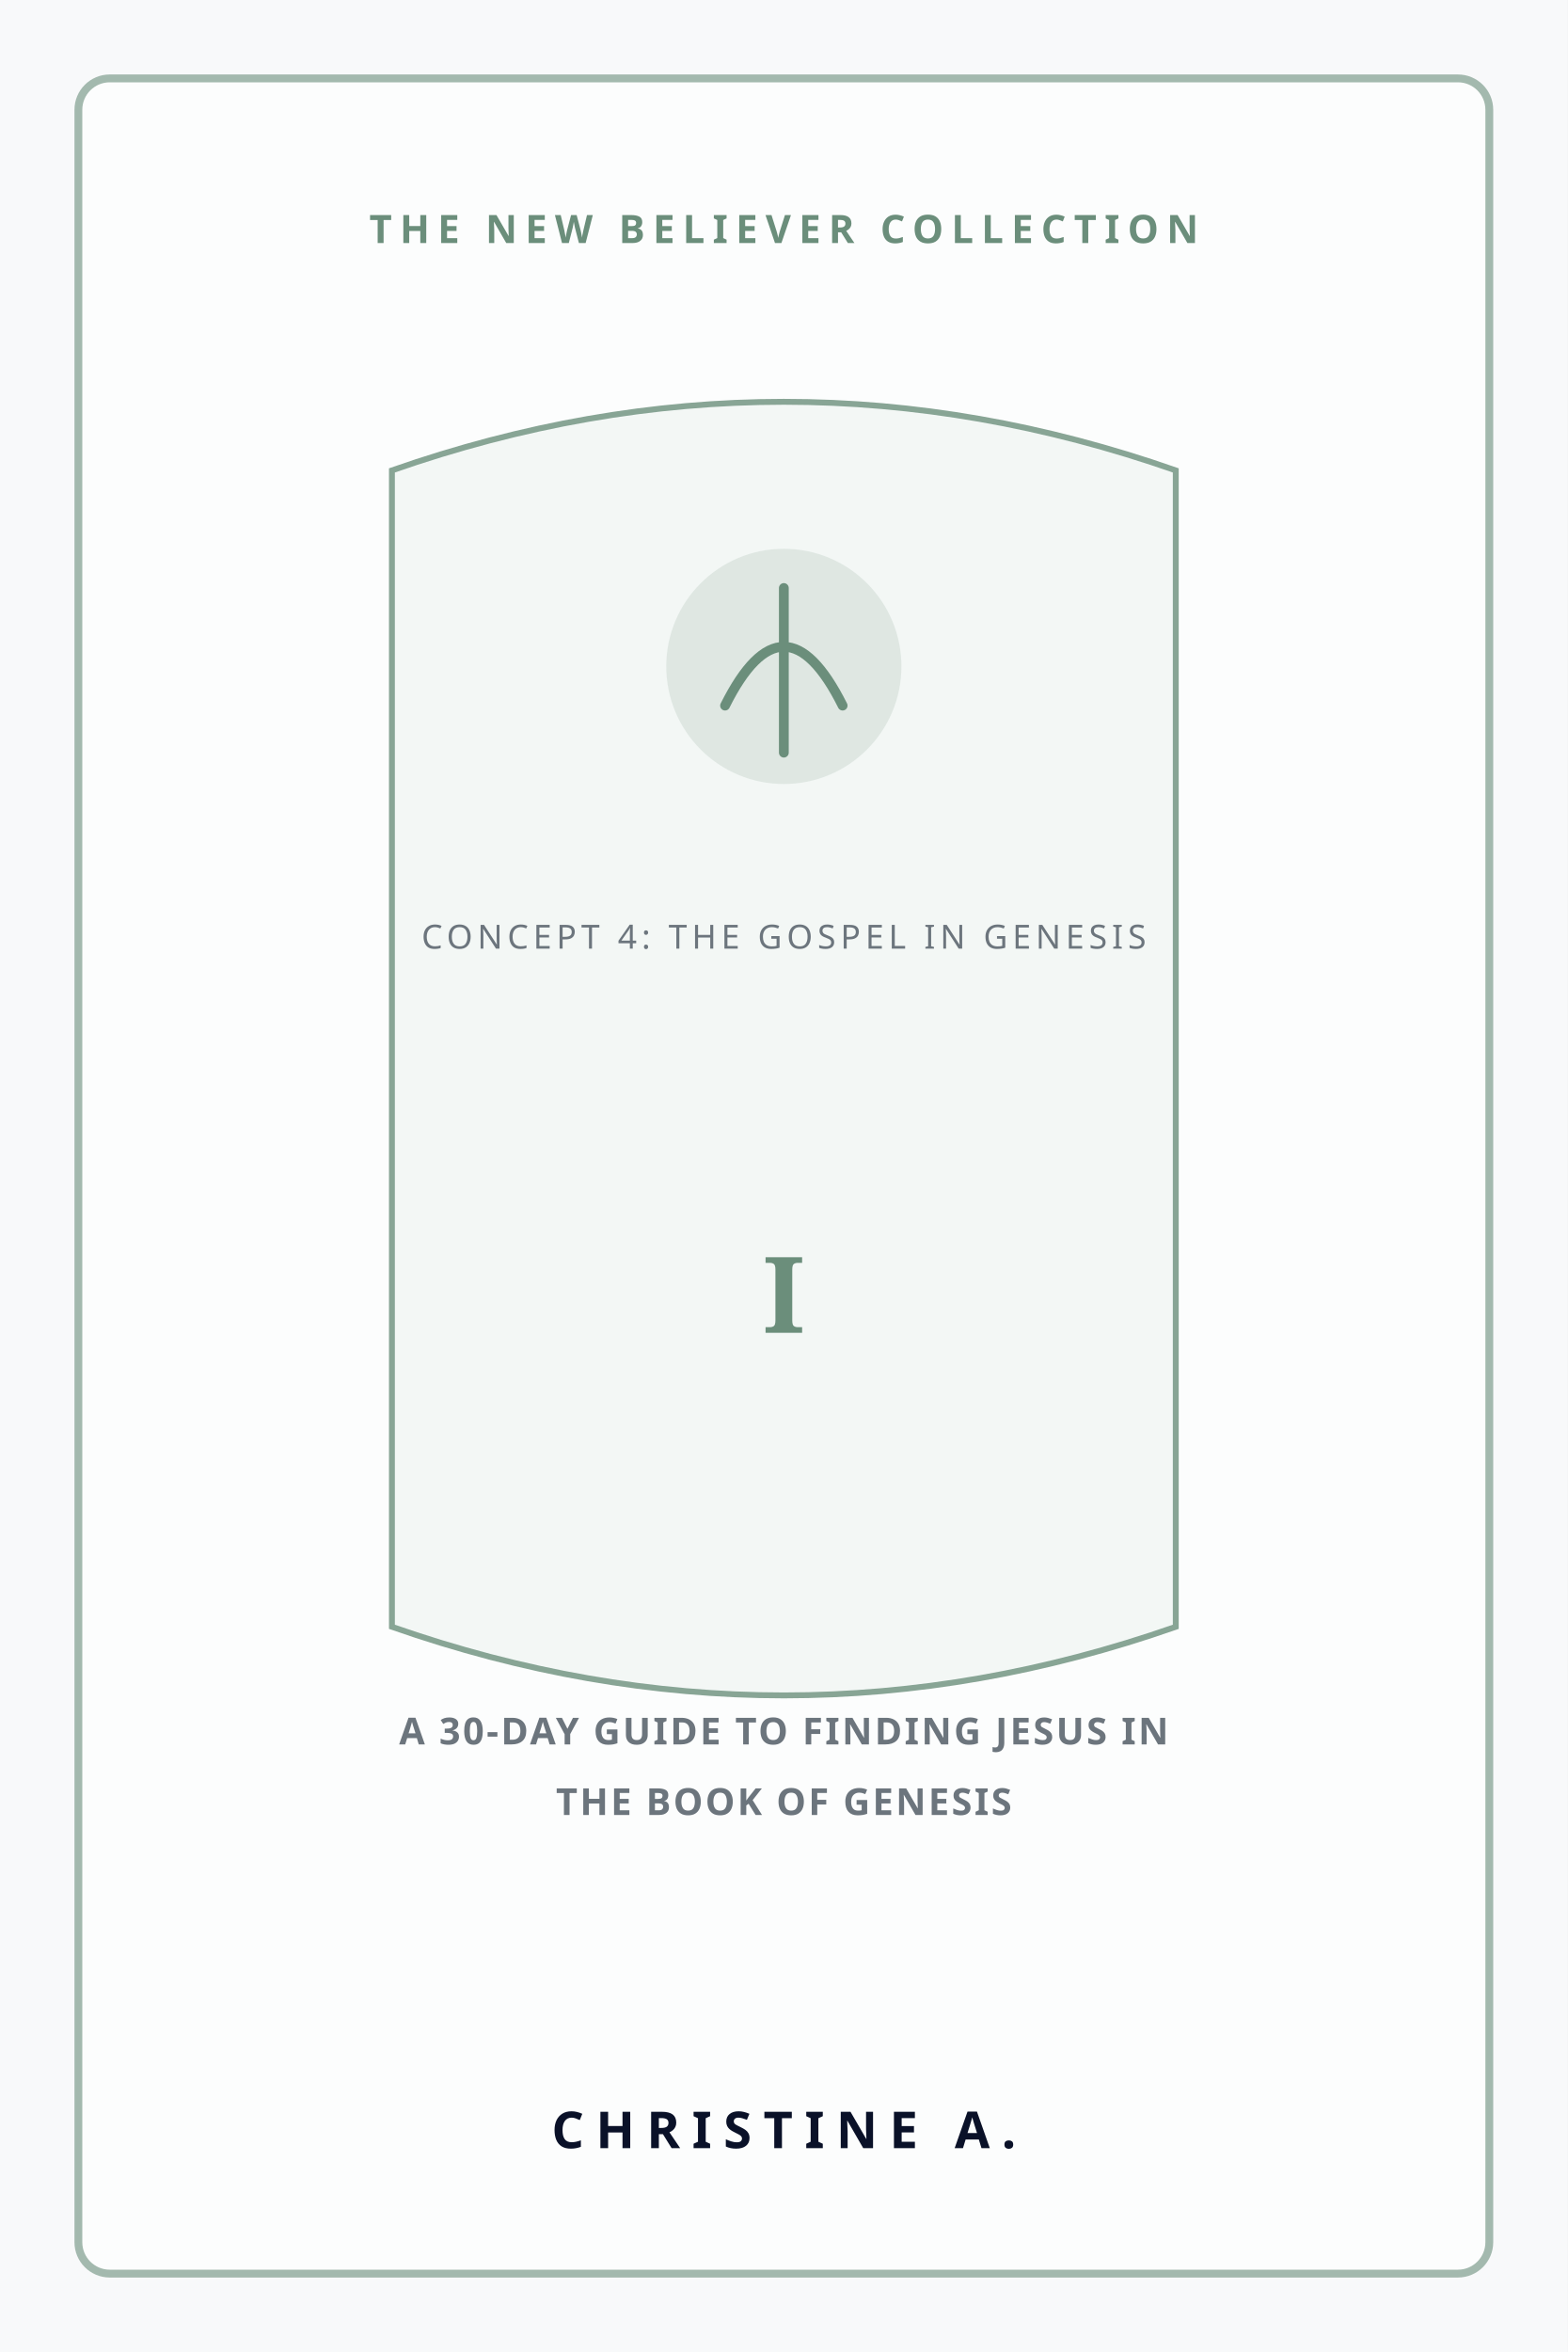
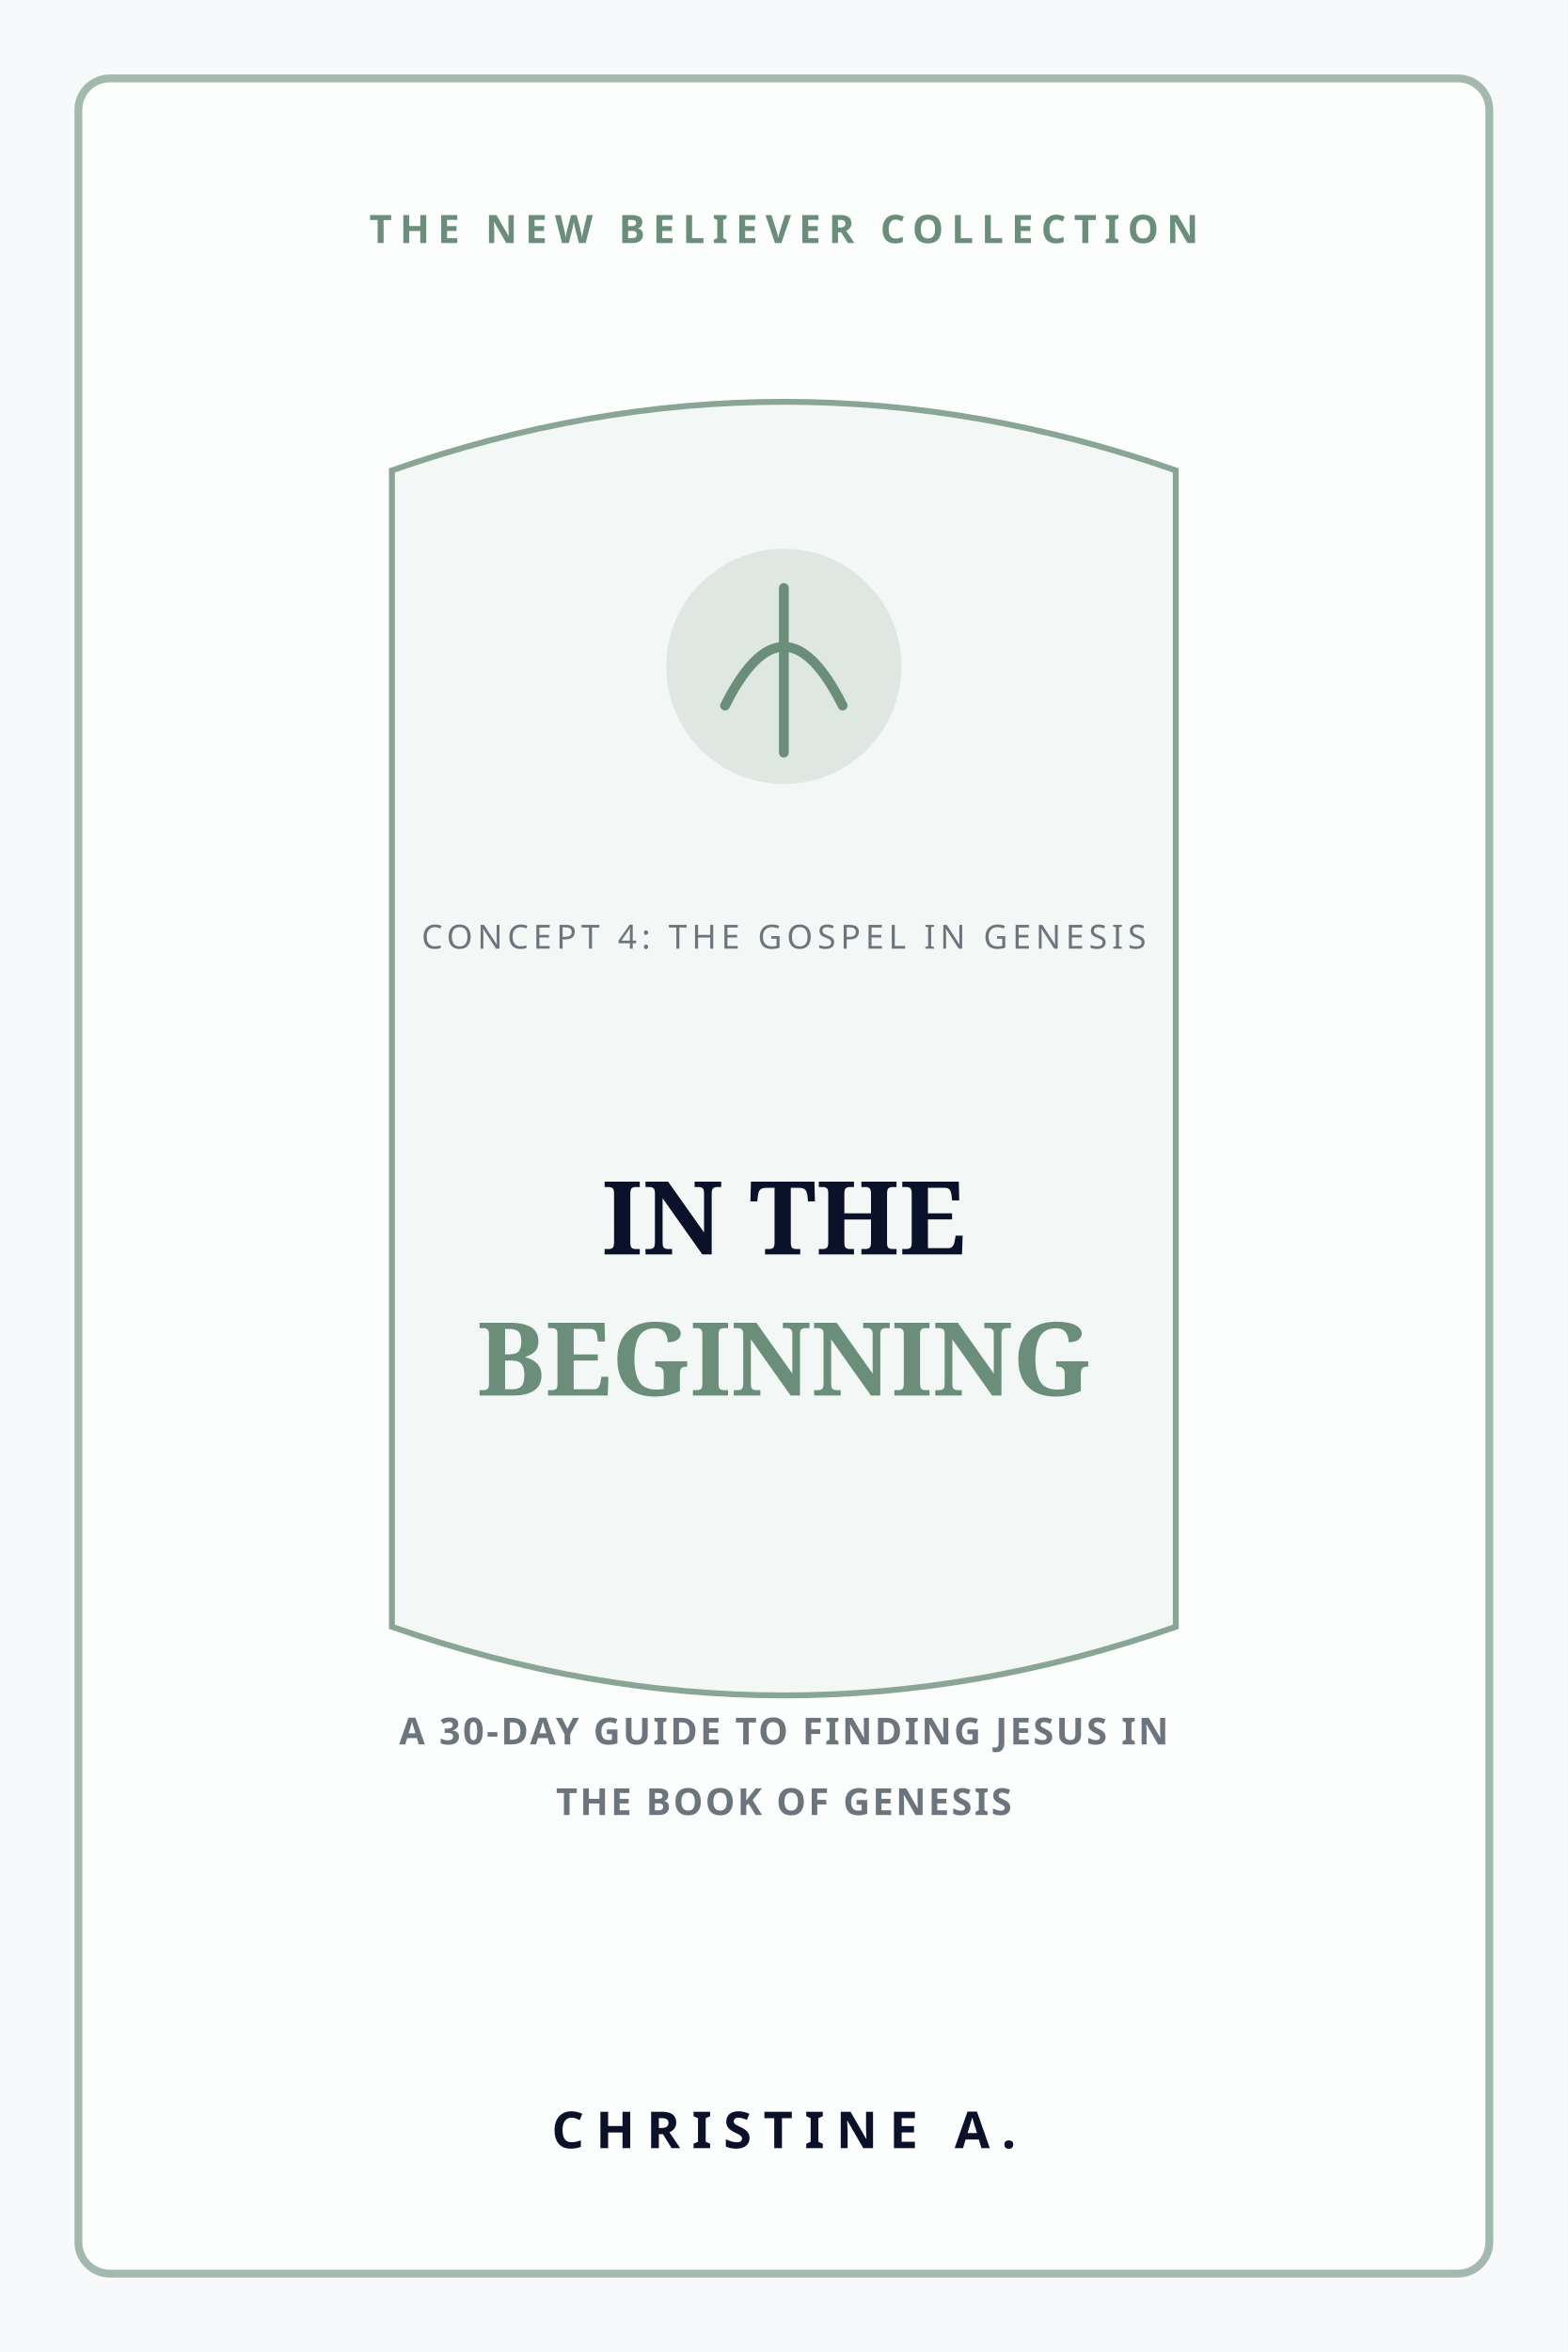
<svg xmlns="http://www.w3.org/2000/svg" viewBox="0 0 400 600" width="100%" height="100%">
  <rect width="100%" height="100%" fill="#F8F9FA" />
  <rect x="20" y="20" width="360" height="560" rx="8" fill="#FFFFFF" stroke="#6B8E7B" stroke-width="2" opacity="0.6" />
  <path d="M 100 120 Q 200 85 300 120 L 300 415 Q 200 450 100 415 Z" fill="#F1F5F3" stroke="#6B8E7B" stroke-width="1.5" opacity="0.8" />
  <circle cx="200" cy="170" r="30" fill="#6B8E7B" opacity="0.15" />
  <path d="M 185 180 Q 200 150 215 180 M 200 150 L 200 192" stroke="#6B8E7B" stroke-width="2.5" fill="none" stroke-linecap="round" />
  <text x="200" y="62" font-family="'Montserrat', sans-serif" font-size="10" font-weight="bold" fill="#6B8E7B" text-anchor="middle" letter-spacing="2">THE NEW BELIEVER COLLECTION</text>
  <text x="200" y="242" font-family="'Montserrat', sans-serif" font-size="8.5" fill="#6C757D" text-anchor="middle" letter-spacing="1.2">CONCEPT 4: THE GOSPEL IN GENESIS</text>
-   <text x="200" y="340" font-family="'Playfair Display', Georgia, serif" font-size="27" font-weight="bold" fill="#6B8E7B" text-anchor="middle">I</text>
+   <text x="200" y="320" font-family="'Playfair Display', Georgia, serif" font-size="26" font-weight="bold" fill="#0A1128" text-anchor="middle">IN THE</text>
+   <text x="200" y="356" font-family="'Playfair Display', Georgia, serif" font-size="26" font-weight="bold" fill="#6B8E7B" text-anchor="middle">BEGINNING</text>
  <text x="200" y="445" font-family="'Montserrat', sans-serif" font-size="9.5" font-weight="600" fill="#6C757D" text-anchor="middle" letter-spacing="0.6">A 30-DAY GUIDE TO FINDING JESUS IN</text>
  <text x="200" y="463" font-family="'Montserrat', sans-serif" font-size="9.5" font-weight="600" fill="#6C757D" text-anchor="middle" letter-spacing="0.6">THE BOOK OF GENESIS</text>
  <text x="200" y="548" font-family="'Montserrat', sans-serif" font-size="13" font-weight="bold" fill="#0A1128" text-anchor="middle" letter-spacing="3">CHRISTINE A.</text>
</svg>
